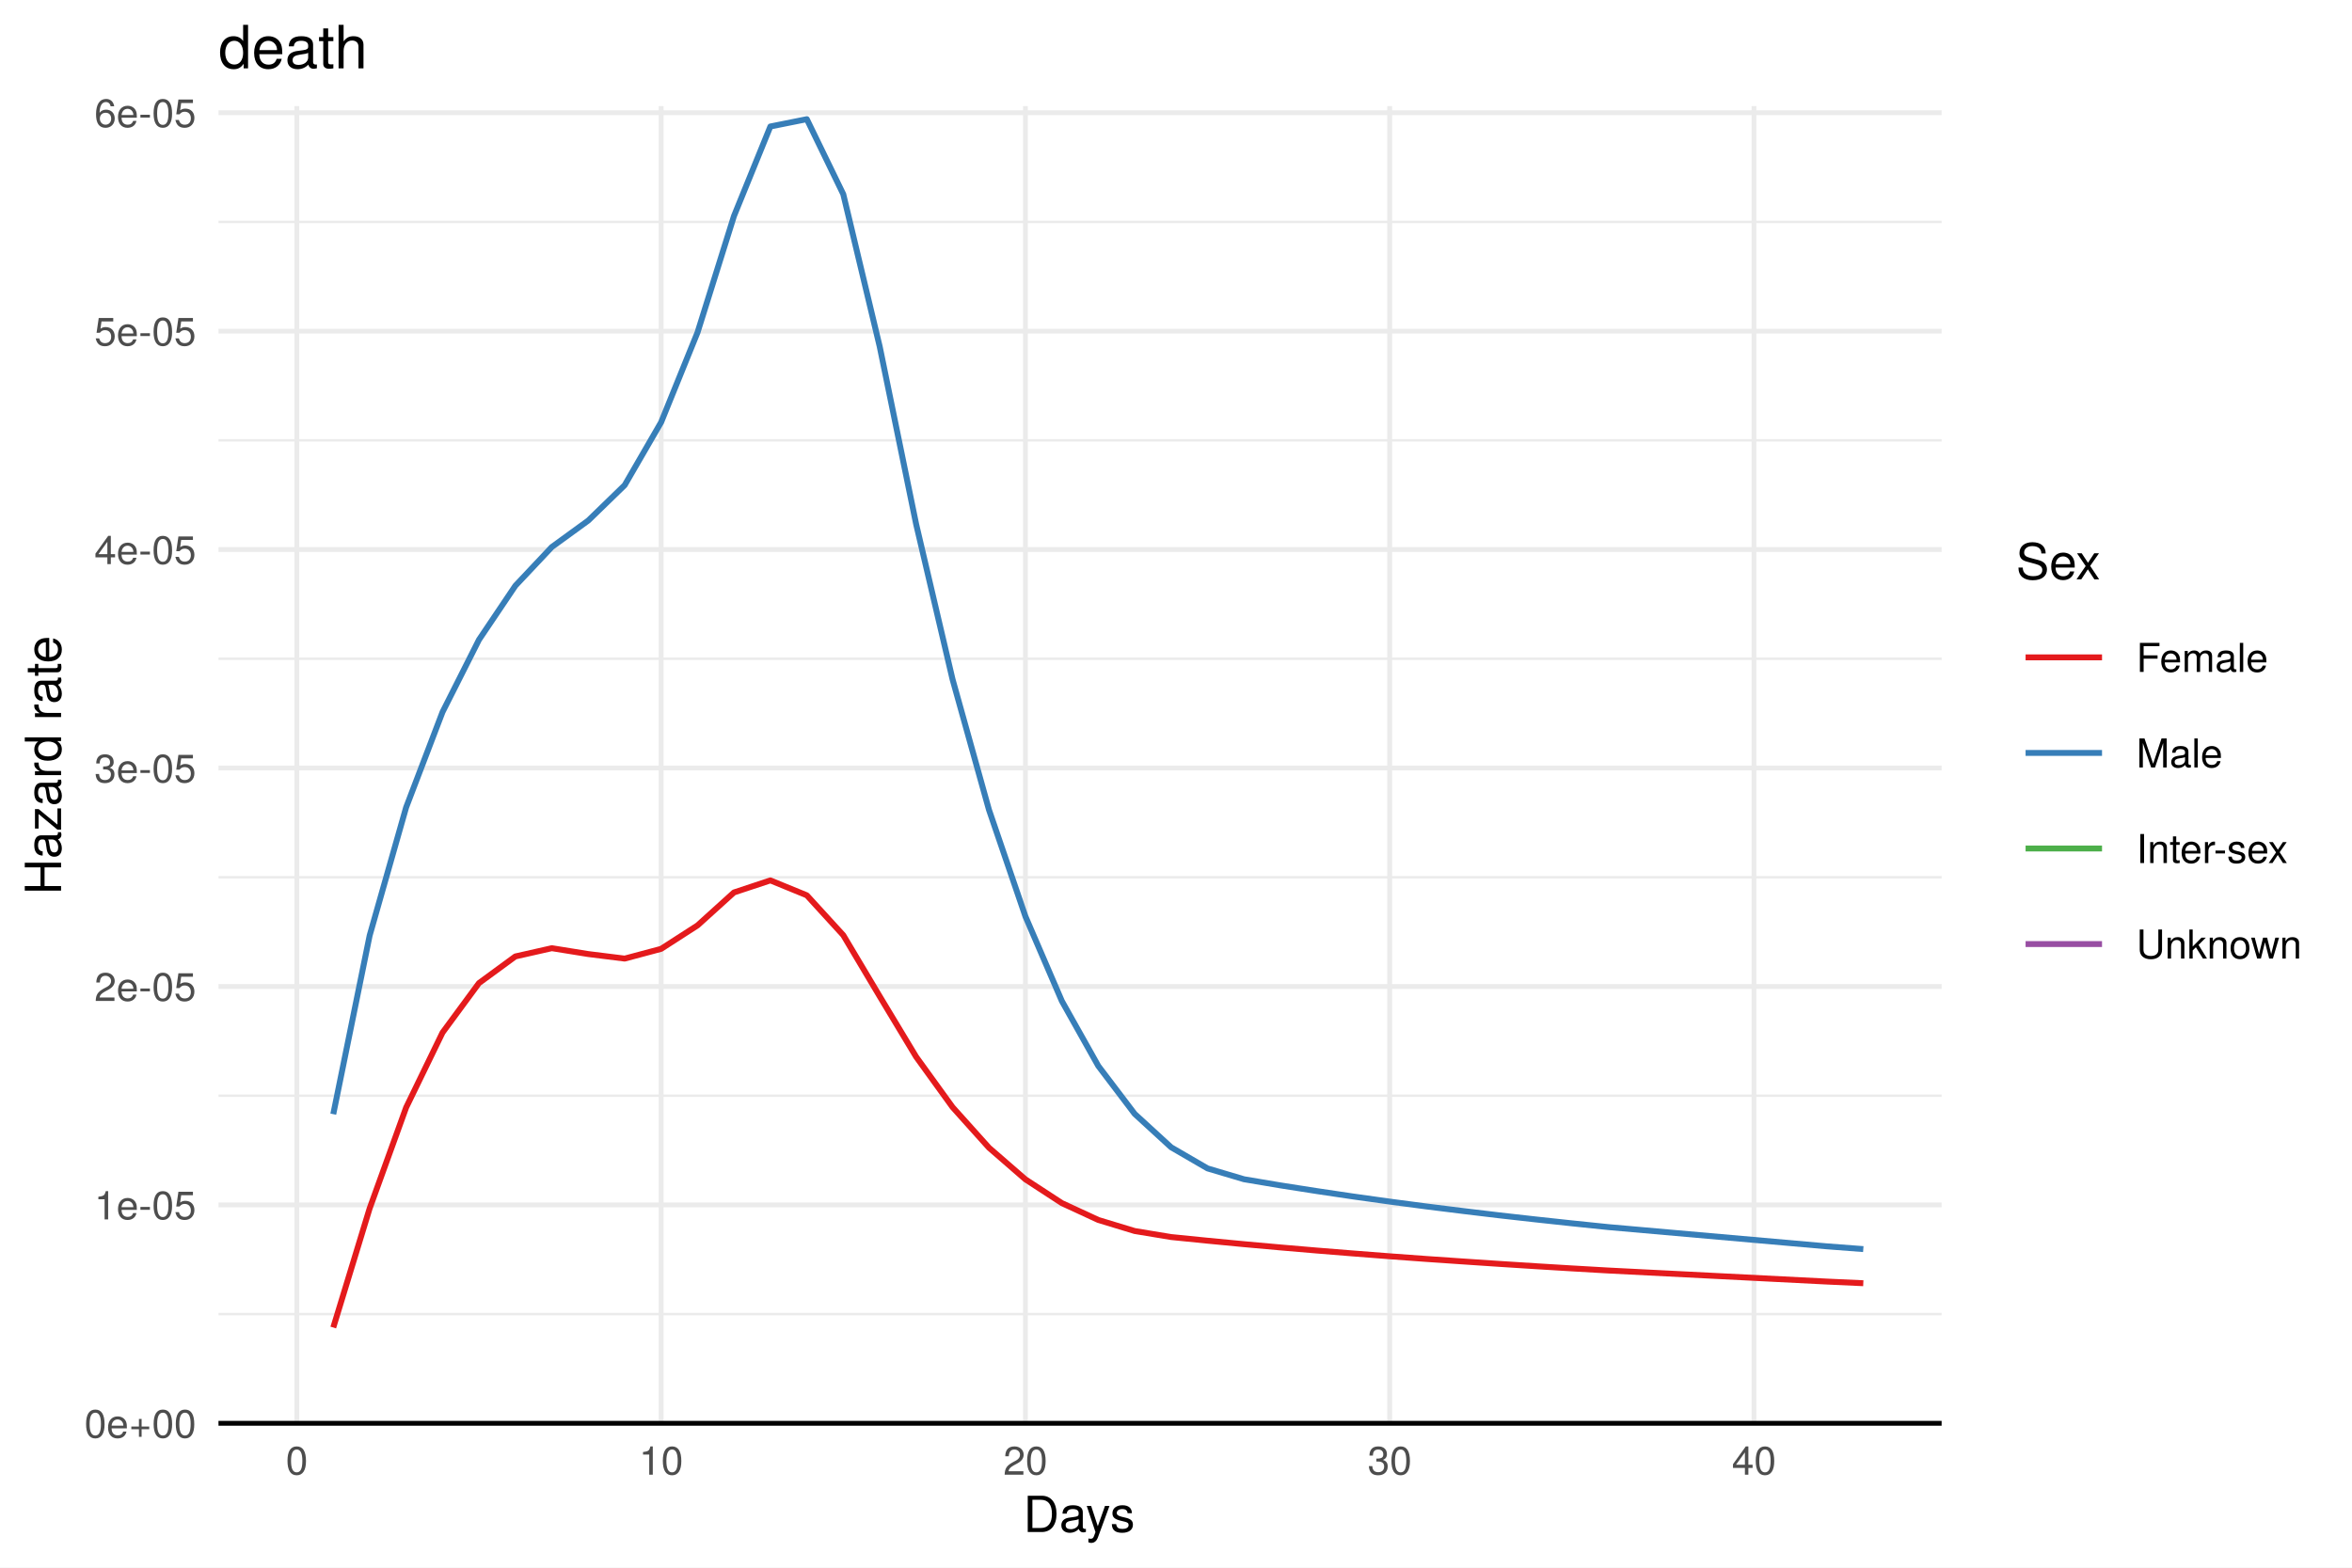
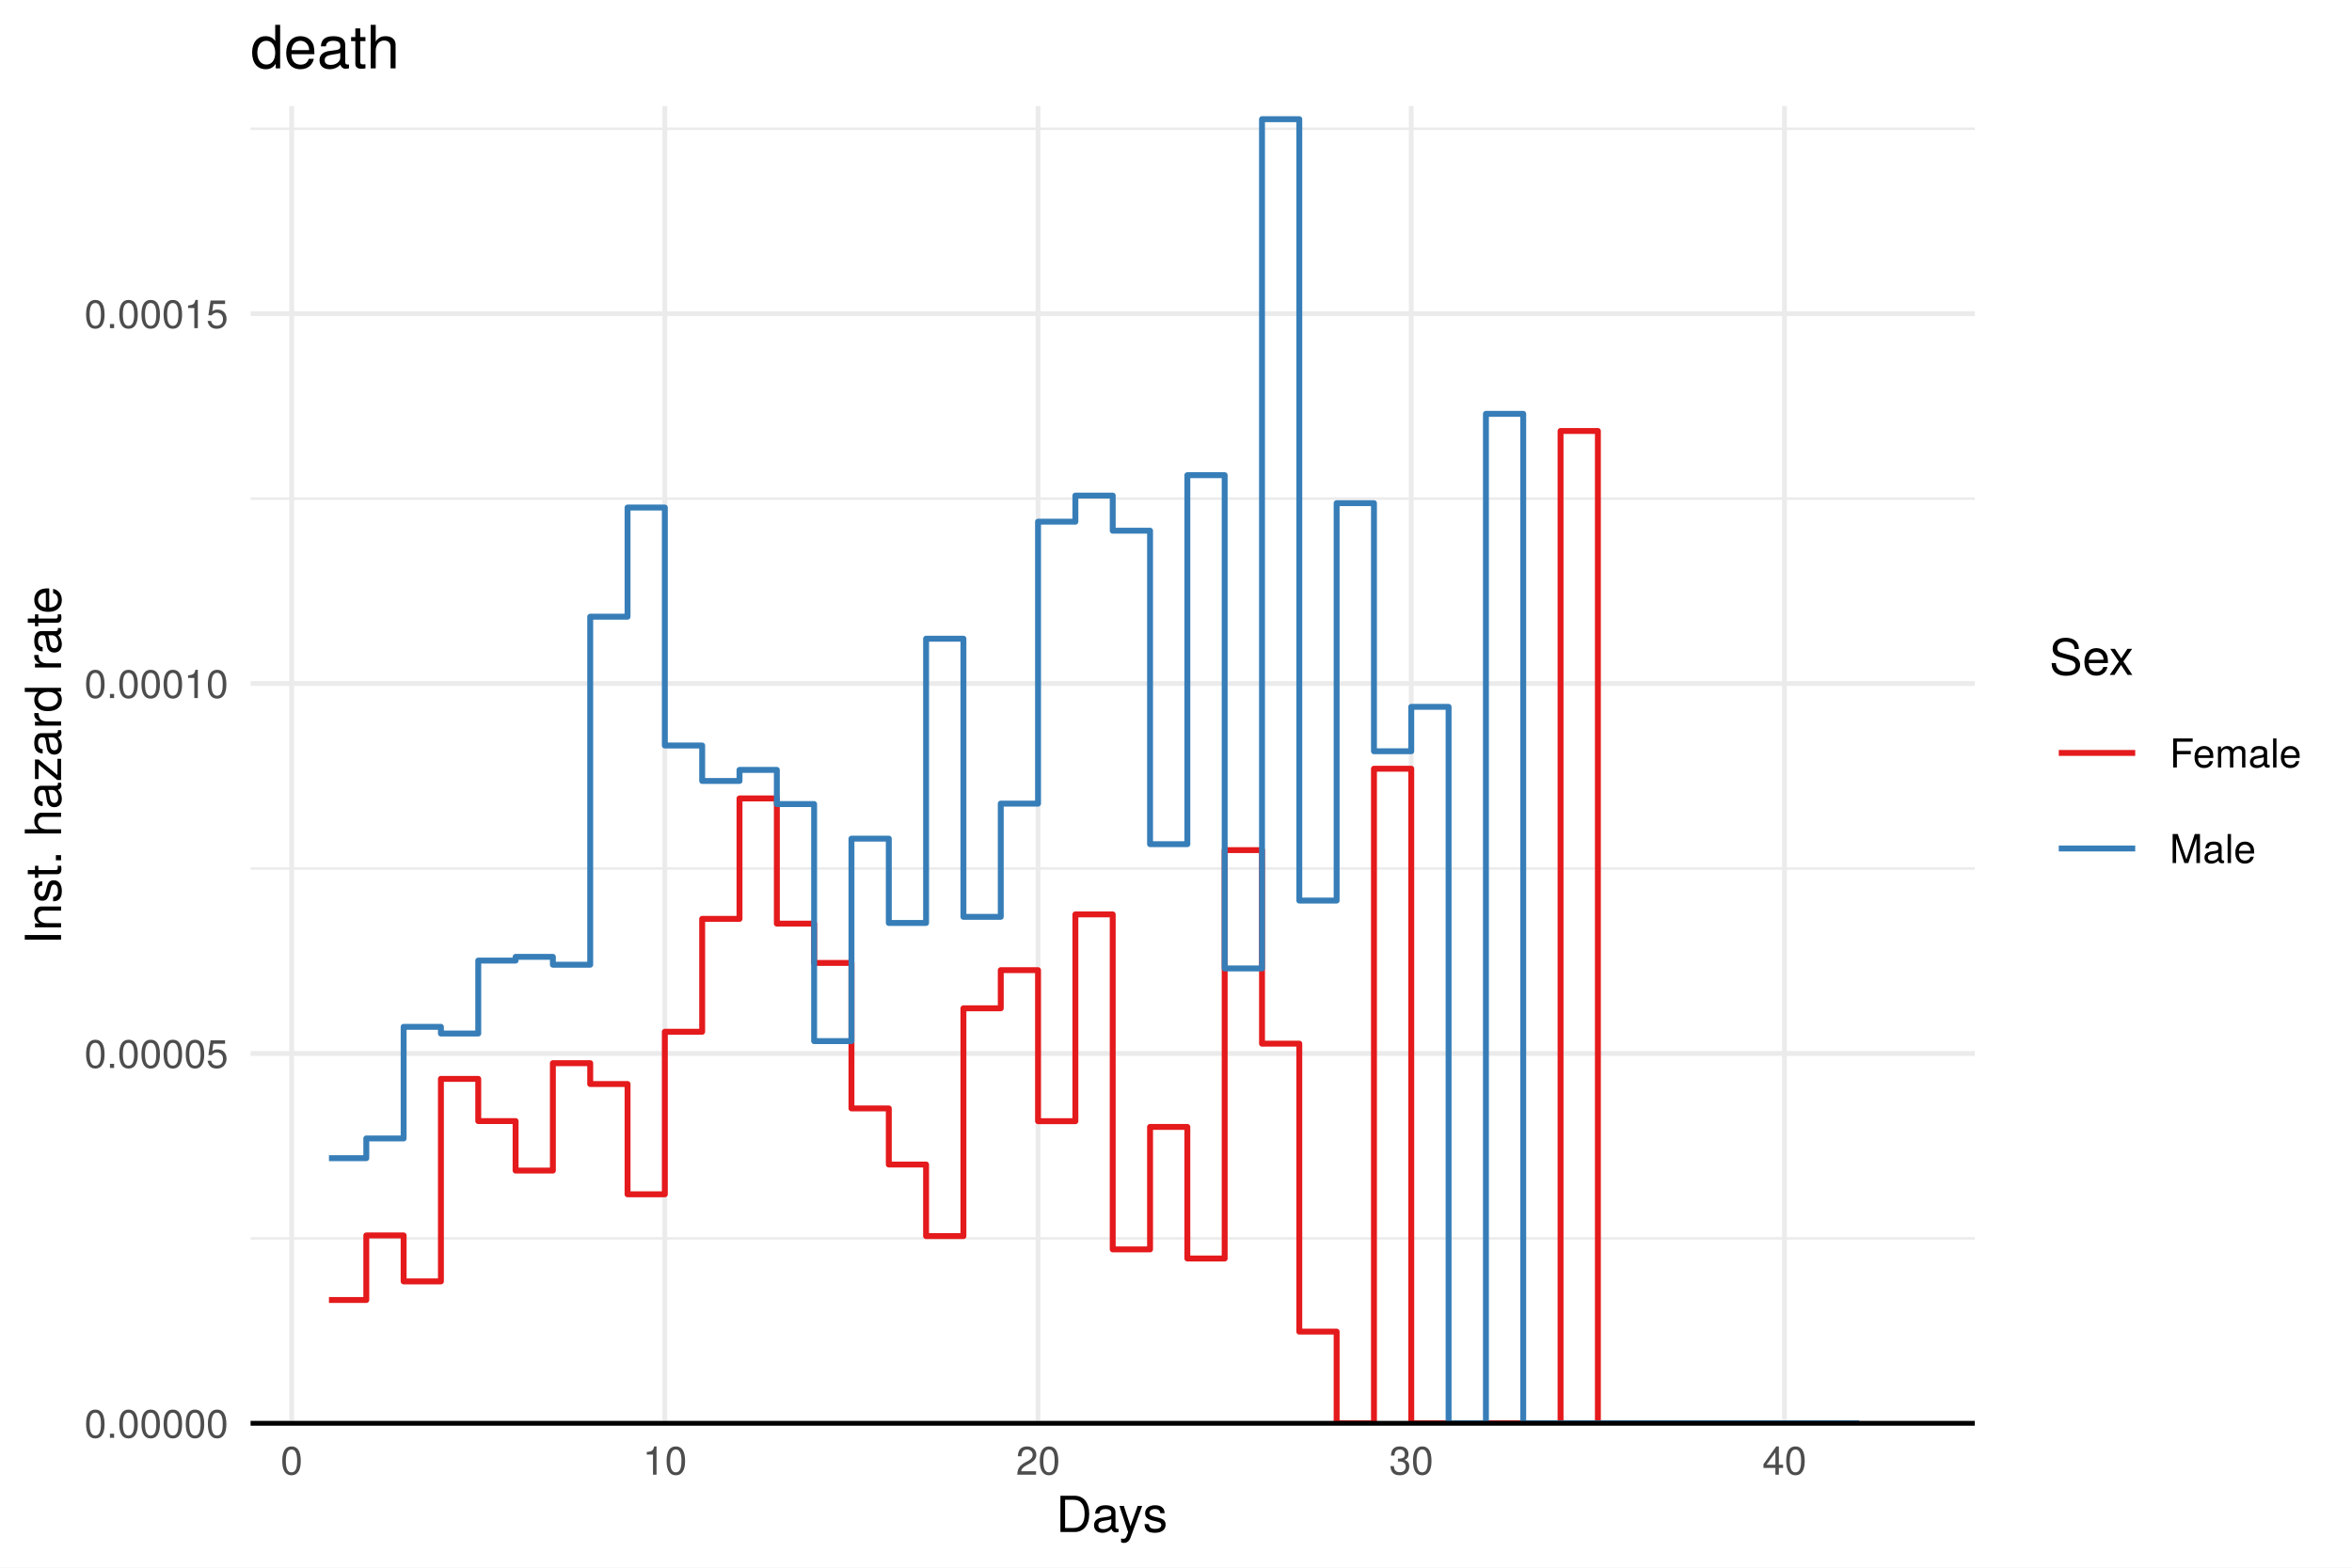
<svg xmlns="http://www.w3.org/2000/svg" viewBox="0 0 425.20 283.46">
  <defs>
    <style type="text/css">
    line, polyline, polygon, path, rect, circle {
      fill: none;
      stroke: #000000;
      stroke-linecap: round;
      stroke-linejoin: round;
      stroke-miterlimit: 10.00;
    }
  </style>
  </defs>
  <rect width="100%" height="100%" style="stroke: none; fill: #FFFFFF;" />
  <defs>
-     <clipPath id="cpMzkuNTB8MzUxLjAxfDI1Ny4zNnwxOS4xOQ==">
-       <rect x="39.50" y="19.19" width="311.51" height="238.17" />
+     <clipPath id="cpNDUuMzB8MzU3LjAxfDI1Ny4zNnwxOS4xOQ==">
+       <rect x="45.30" y="19.19" width="311.71" height="238.17" />
    </clipPath>
  </defs>
-   <polyline points="39.50,237.61 351.01,237.61 " style="stroke-width: 0.44; stroke: #EBEBEB; stroke-linecap: butt;" clip-path="url(#cpMzkuNTB8MzUxLjAxfDI1Ny4zNnwxOS4xOQ==)" />
-   <polyline points="39.50,198.12 351.01,198.12 " style="stroke-width: 0.44; stroke: #EBEBEB; stroke-linecap: butt;" clip-path="url(#cpMzkuNTB8MzUxLjAxfDI1Ny4zNnwxOS4xOQ==)" />
-   <polyline points="39.50,158.62 351.01,158.62 " style="stroke-width: 0.44; stroke: #EBEBEB; stroke-linecap: butt;" clip-path="url(#cpMzkuNTB8MzUxLjAxfDI1Ny4zNnwxOS4xOQ==)" />
-   <polyline points="39.50,119.12 351.01,119.12 " style="stroke-width: 0.44; stroke: #EBEBEB; stroke-linecap: butt;" clip-path="url(#cpMzkuNTB8MzUxLjAxfDI1Ny4zNnwxOS4xOQ==)" />
-   <polyline points="39.50,79.63 351.01,79.63 " style="stroke-width: 0.44; stroke: #EBEBEB; stroke-linecap: butt;" clip-path="url(#cpMzkuNTB8MzUxLjAxfDI1Ny4zNnwxOS4xOQ==)" />
-   <polyline points="39.50,40.13 351.01,40.13 " style="stroke-width: 0.44; stroke: #EBEBEB; stroke-linecap: butt;" clip-path="url(#cpMzkuNTB8MzUxLjAxfDI1Ny4zNnwxOS4xOQ==)" />
-   <polyline points="39.50,257.36 351.01,257.36 " style="stroke-width: 0.87; stroke: #EBEBEB; stroke-linecap: butt;" clip-path="url(#cpMzkuNTB8MzUxLjAxfDI1Ny4zNnwxOS4xOQ==)" />
-   <polyline points="39.50,217.87 351.01,217.87 " style="stroke-width: 0.87; stroke: #EBEBEB; stroke-linecap: butt;" clip-path="url(#cpMzkuNTB8MzUxLjAxfDI1Ny4zNnwxOS4xOQ==)" />
-   <polyline points="39.50,178.37 351.01,178.37 " style="stroke-width: 0.87; stroke: #EBEBEB; stroke-linecap: butt;" clip-path="url(#cpMzkuNTB8MzUxLjAxfDI1Ny4zNnwxOS4xOQ==)" />
-   <polyline points="39.50,138.87 351.01,138.87 " style="stroke-width: 0.87; stroke: #EBEBEB; stroke-linecap: butt;" clip-path="url(#cpMzkuNTB8MzUxLjAxfDI1Ny4zNnwxOS4xOQ==)" />
-   <polyline points="39.50,99.37 351.01,99.37 " style="stroke-width: 0.87; stroke: #EBEBEB; stroke-linecap: butt;" clip-path="url(#cpMzkuNTB8MzUxLjAxfDI1Ny4zNnwxOS4xOQ==)" />
-   <polyline points="39.50,59.88 351.01,59.88 " style="stroke-width: 0.87; stroke: #EBEBEB; stroke-linecap: butt;" clip-path="url(#cpMzkuNTB8MzUxLjAxfDI1Ny4zNnwxOS4xOQ==)" />
-   <polyline points="39.50,20.38 351.01,20.38 " style="stroke-width: 0.87; stroke: #EBEBEB; stroke-linecap: butt;" clip-path="url(#cpMzkuNTB8MzUxLjAxfDI1Ny4zNnwxOS4xOQ==)" />
-   <polyline points="53.66,257.36 53.66,19.19 " style="stroke-width: 0.87; stroke: #EBEBEB; stroke-linecap: butt;" clip-path="url(#cpMzkuNTB8MzUxLjAxfDI1Ny4zNnwxOS4xOQ==)" />
-   <polyline points="119.52,257.36 119.52,19.19 " style="stroke-width: 0.87; stroke: #EBEBEB; stroke-linecap: butt;" clip-path="url(#cpMzkuNTB8MzUxLjAxfDI1Ny4zNnwxOS4xOQ==)" />
-   <polyline points="185.38,257.36 185.38,19.19 " style="stroke-width: 0.87; stroke: #EBEBEB; stroke-linecap: butt;" clip-path="url(#cpMzkuNTB8MzUxLjAxfDI1Ny4zNnwxOS4xOQ==)" />
-   <polyline points="251.23,257.36 251.23,19.19 " style="stroke-width: 0.87; stroke: #EBEBEB; stroke-linecap: butt;" clip-path="url(#cpMzkuNTB8MzUxLjAxfDI1Ny4zNnwxOS4xOQ==)" />
-   <polyline points="317.09,257.36 317.09,19.19 " style="stroke-width: 0.87; stroke: #EBEBEB; stroke-linecap: butt;" clip-path="url(#cpMzkuNTB8MzUxLjAxfDI1Ny4zNnwxOS4xOQ==)" />
-   <polyline points="60.25,240.04 66.83,218.49 73.42,200.26 80.00,186.71 86.59,177.76 93.17,172.94 99.76,171.45 106.35,172.51 112.93,173.33 119.52,171.57 126.10,167.33 132.69,161.37 139.27,159.19 145.86,161.89 152.45,169.10 159.03,180.15 165.62,191.09 172.20,200.19 178.79,207.53 185.38,213.25 191.96,217.54 198.55,220.59 205.13,222.59 211.72,223.68 218.30,224.34 224.89,224.97 231.48,225.56 238.06,226.12 244.65,226.65 251.23,227.16 257.82,227.64 264.40,228.09 270.99,228.53 277.58,228.95 284.16,229.35 290.75,229.73 330.26,231.73 336.85,232.03 " style="stroke-width: 1.07; stroke: #E41A1C; stroke-linecap: butt;" clip-path="url(#cpMzkuNTB8MzUxLjAxfDI1Ny4zNnwxOS4xOQ==)" />
-   <polyline points="60.25,201.46 66.83,169.15 73.42,145.99 80.00,128.75 86.59,115.68 93.17,105.91 99.76,98.91 106.35,94.12 112.93,87.73 119.52,76.35 126.10,60.11 132.69,39.06 139.27,22.87 145.86,21.55 152.45,35.12 159.03,62.64 165.62,94.77 172.20,122.82 178.79,146.43 185.38,165.71 191.96,181.00 198.55,192.74 205.13,201.41 211.72,207.45 218.30,211.27 224.89,213.23 231.48,214.34 238.06,215.37 244.65,216.35 251.23,217.27 257.82,218.14 264.40,218.96 270.99,219.75 277.58,220.49 284.16,221.20 290.75,221.88 330.26,225.36 336.85,225.86 " style="stroke-width: 1.07; stroke: #377EB8; stroke-linecap: butt;" clip-path="url(#cpMzkuNTB8MzUxLjAxfDI1Ny4zNnwxOS4xOQ==)" />
+   <polyline points="45.30,223.92 357.01,223.92 " style="stroke-width: 0.44; stroke: #EBEBEB; stroke-linecap: butt;" clip-path="url(#cpNDUuMzB8MzU3LjAxfDI1Ny4zNnwxOS4xOQ==)" />
+   <polyline points="45.30,157.04 357.01,157.04 " style="stroke-width: 0.44; stroke: #EBEBEB; stroke-linecap: butt;" clip-path="url(#cpNDUuMzB8MzU3LjAxfDI1Ny4zNnwxOS4xOQ==)" />
+   <polyline points="45.30,90.16 357.01,90.16 " style="stroke-width: 0.44; stroke: #EBEBEB; stroke-linecap: butt;" clip-path="url(#cpNDUuMzB8MzU3LjAxfDI1Ny4zNnwxOS4xOQ==)" />
+   <polyline points="45.30,23.28 357.01,23.28 " style="stroke-width: 0.44; stroke: #EBEBEB; stroke-linecap: butt;" clip-path="url(#cpNDUuMzB8MzU3LjAxfDI1Ny4zNnwxOS4xOQ==)" />
+   <polyline points="45.30,257.36 357.01,257.36 " style="stroke-width: 0.87; stroke: #EBEBEB; stroke-linecap: butt;" clip-path="url(#cpNDUuMzB8MzU3LjAxfDI1Ny4zNnwxOS4xOQ==)" />
+   <polyline points="45.30,190.48 357.01,190.48 " style="stroke-width: 0.87; stroke: #EBEBEB; stroke-linecap: butt;" clip-path="url(#cpNDUuMzB8MzU3LjAxfDI1Ny4zNnwxOS4xOQ==)" />
+   <polyline points="45.30,123.60 357.01,123.60 " style="stroke-width: 0.87; stroke: #EBEBEB; stroke-linecap: butt;" clip-path="url(#cpNDUuMzB8MzU3LjAxfDI1Ny4zNnwxOS4xOQ==)" />
+   <polyline points="45.30,56.72 357.01,56.72 " style="stroke-width: 0.87; stroke: #EBEBEB; stroke-linecap: butt;" clip-path="url(#cpNDUuMzB8MzU3LjAxfDI1Ny4zNnwxOS4xOQ==)" />
+   <polyline points="52.73,257.36 52.73,19.19 " style="stroke-width: 0.87; stroke: #EBEBEB; stroke-linecap: butt;" clip-path="url(#cpNDUuMzB8MzU3LjAxfDI1Ny4zNnwxOS4xOQ==)" />
+   <polyline points="120.19,257.36 120.19,19.19 " style="stroke-width: 0.87; stroke: #EBEBEB; stroke-linecap: butt;" clip-path="url(#cpNDUuMzB8MzU3LjAxfDI1Ny4zNnwxOS4xOQ==)" />
+   <polyline points="187.66,257.36 187.66,19.19 " style="stroke-width: 0.87; stroke: #EBEBEB; stroke-linecap: butt;" clip-path="url(#cpNDUuMzB8MzU3LjAxfDI1Ny4zNnwxOS4xOQ==)" />
+   <polyline points="255.13,257.36 255.13,19.19 " style="stroke-width: 0.87; stroke: #EBEBEB; stroke-linecap: butt;" clip-path="url(#cpNDUuMzB8MzU3LjAxfDI1Ny4zNnwxOS4xOQ==)" />
+   <polyline points="322.60,257.36 322.60,19.19 " style="stroke-width: 0.87; stroke: #EBEBEB; stroke-linecap: butt;" clip-path="url(#cpNDUuMzB8MzU3LjAxfDI1Ny4zNnwxOS4xOQ==)" />
+   <polyline points="59.47,235.06 66.22,235.06 66.22,223.39 72.97,223.39 72.97,231.70 79.71,231.70 79.71,195.08 86.46,195.08 86.46,202.71 93.21,202.71 93.21,211.66 99.95,211.66 99.95,192.24 106.70,192.24 106.70,196.01 113.45,196.01 113.45,215.95 120.19,215.95 120.19,186.56 126.94,186.56 126.94,166.15 133.69,166.15 133.69,144.37 140.44,144.37 140.44,167.01 147.18,167.01 147.18,174.12 153.93,174.12 153.93,200.42 160.68,200.42 160.68,210.57 167.42,210.57 167.42,223.51 174.17,223.51 174.17,182.32 180.92,182.32 180.92,175.42 187.66,175.42 187.66,202.73 194.41,202.73 194.41,165.34 201.16,165.34 201.16,225.91 207.91,225.91 207.91,203.77 214.65,203.77 214.65,227.56 221.40,227.56 221.40,153.72 228.15,153.72 228.15,188.71 234.89,188.71 234.89,240.78 241.64,240.78 241.64,257.36 248.39,257.36 248.39,139.00 255.13,139.00 255.13,257.36 261.88,257.36 261.88,257.36 268.63,257.36 268.63,257.36 275.37,257.36 275.37,257.36 282.12,257.36 282.12,77.93 288.87,77.93 288.87,257.36 295.62,257.36 295.62,257.36 336.10,257.36 336.10,257.36 " style="stroke-width: 1.07; stroke: #E41A1C; stroke-linecap: butt;" clip-path="url(#cpNDUuMzB8MzU3LjAxfDI1Ny4zNnwxOS4xOQ==)" />
+   <polyline points="59.47,209.42 66.22,209.42 66.22,205.85 72.97,205.85 72.97,185.67 79.71,185.67 79.71,186.88 86.46,186.88 86.46,173.69 93.21,173.69 93.21,173.02 99.95,173.02 99.95,174.44 106.70,174.44 106.70,111.51 113.45,111.51 113.45,91.77 120.19,91.77 120.19,134.80 126.94,134.80 126.94,141.21 133.69,141.21 133.69,139.21 140.44,139.21 140.44,145.39 147.18,145.39 147.18,188.25 153.93,188.25 153.93,151.64 160.68,151.64 160.68,166.89 167.42,166.89 167.42,115.49 174.17,115.49 174.17,165.78 180.92,165.78 180.92,145.31 187.66,145.31 187.66,94.33 194.41,94.33 194.41,89.61 201.16,89.61 201.16,95.96 207.91,95.96 207.91,152.64 214.65,152.64 214.65,85.92 221.40,85.92 221.40,175.11 228.15,175.11 228.15,21.55 234.89,21.55 234.89,162.84 241.64,162.84 241.64,90.98 248.39,90.98 248.39,135.84 255.13,135.84 255.13,127.81 261.88,127.81 261.88,257.36 268.63,257.36 268.63,74.83 275.37,74.83 275.37,257.36 282.12,257.36 282.12,257.36 288.87,257.36 288.87,257.36 295.62,257.36 295.62,257.36 336.10,257.36 336.10,257.36 " style="stroke-width: 1.07; stroke: #377EB8; stroke-linecap: butt;" clip-path="url(#cpNDUuMzB8MzU3LjAxfDI1Ny4zNnwxOS4xOQ==)" />
  <defs>
    <clipPath id="cpMC4wMHw0MjUuMjB8MjgzLjQ2fDAuMDA=">
      <rect x="0.00" y="0.00" width="425.20" height="283.46" />
    </clipPath>
  </defs>
  <g clip-path="url(#cpMC4wMHw0MjUuMjB8MjgzLjQ2fDAuMDA=)">
-     <text x="15.25" y="259.99" style="font-size: 7.20px; fill: #4D4D4D; font-family: TeX Gyre Heros;" textLength="20.22px" lengthAdjust="spacingAndGlyphs">0e+00</text>
+     <text x="15.25" y="259.99" style="font-size: 7.20px; fill: #4D4D4D; font-family: TeX Gyre Heros;" textLength="26.02px" lengthAdjust="spacingAndGlyphs">0.00000</text>
  </g>
  <g clip-path="url(#cpMC4wMHw0MjUuMjB8MjgzLjQ2fDAuMDA=)">
-     <text x="17.05" y="220.49" style="font-size: 7.20px; fill: #4D4D4D; font-family: TeX Gyre Heros;" textLength="18.41px" lengthAdjust="spacingAndGlyphs">1e-05</text>
+     <text x="15.25" y="193.11" style="font-size: 7.20px; fill: #4D4D4D; font-family: TeX Gyre Heros;" textLength="26.02px" lengthAdjust="spacingAndGlyphs">0.00005</text>
  </g>
  <g clip-path="url(#cpMC4wMHw0MjUuMjB8MjgzLjQ2fDAuMDA=)">
-     <text x="17.05" y="180.99" style="font-size: 7.20px; fill: #4D4D4D; font-family: TeX Gyre Heros;" textLength="18.41px" lengthAdjust="spacingAndGlyphs">2e-05</text>
+     <text x="15.25" y="126.22" style="font-size: 7.20px; fill: #4D4D4D; font-family: TeX Gyre Heros;" textLength="26.02px" lengthAdjust="spacingAndGlyphs">0.00010</text>
  </g>
  <g clip-path="url(#cpMC4wMHw0MjUuMjB8MjgzLjQ2fDAuMDA=)">
-     <text x="17.05" y="141.50" style="font-size: 7.20px; fill: #4D4D4D; font-family: TeX Gyre Heros;" textLength="18.41px" lengthAdjust="spacingAndGlyphs">3e-05</text>
+     <text x="15.25" y="59.34" style="font-size: 7.20px; fill: #4D4D4D; font-family: TeX Gyre Heros;" textLength="26.02px" lengthAdjust="spacingAndGlyphs">0.00015</text>
+   </g>
+   <polyline points="45.30,257.36 357.01,257.36 " style="stroke-width: 0.87; stroke-linecap: butt;" clip-path="url(#cpMC4wMHw0MjUuMjB8MjgzLjQ2fDAuMDA=)" />
+   <g clip-path="url(#cpMC4wMHw0MjUuMjB8MjgzLjQ2fDAuMDA=)">
+     <text x="50.72" y="266.65" style="font-size: 7.20px; fill: #4D4D4D; font-family: TeX Gyre Heros;" textLength="4.00px" lengthAdjust="spacingAndGlyphs">0</text>
  </g>
  <g clip-path="url(#cpMC4wMHw0MjUuMjB8MjgzLjQ2fDAuMDA=)">
-     <text x="17.05" y="102.00" style="font-size: 7.20px; fill: #4D4D4D; font-family: TeX Gyre Heros;" textLength="18.41px" lengthAdjust="spacingAndGlyphs">4e-05</text>
+     <text x="116.19" y="266.65" style="font-size: 7.20px; fill: #4D4D4D; font-family: TeX Gyre Heros;" textLength="8.01px" lengthAdjust="spacingAndGlyphs">10</text>
  </g>
  <g clip-path="url(#cpMC4wMHw0MjUuMjB8MjgzLjQ2fDAuMDA=)">
-     <text x="17.05" y="62.50" style="font-size: 7.20px; fill: #4D4D4D; font-family: TeX Gyre Heros;" textLength="18.41px" lengthAdjust="spacingAndGlyphs">5e-05</text>
+     <text x="183.66" y="266.65" style="font-size: 7.20px; fill: #4D4D4D; font-family: TeX Gyre Heros;" textLength="8.01px" lengthAdjust="spacingAndGlyphs">20</text>
  </g>
  <g clip-path="url(#cpMC4wMHw0MjUuMjB8MjgzLjQ2fDAuMDA=)">
-     <text x="17.05" y="23.00" style="font-size: 7.20px; fill: #4D4D4D; font-family: TeX Gyre Heros;" textLength="18.41px" lengthAdjust="spacingAndGlyphs">6e-05</text>
-   </g>
-   <polyline points="39.50,257.36 351.01,257.36 " style="stroke-width: 0.87; stroke-linecap: butt;" clip-path="url(#cpMC4wMHw0MjUuMjB8MjgzLjQ2fDAuMDA=)" />
-   <g clip-path="url(#cpMC4wMHw0MjUuMjB8MjgzLjQ2fDAuMDA=)">
-     <text x="51.66" y="266.65" style="font-size: 7.20px; fill: #4D4D4D; font-family: TeX Gyre Heros;" textLength="4.00px" lengthAdjust="spacingAndGlyphs">0</text>
+     <text x="251.13" y="266.65" style="font-size: 7.20px; fill: #4D4D4D; font-family: TeX Gyre Heros;" textLength="8.01px" lengthAdjust="spacingAndGlyphs">30</text>
  </g>
  <g clip-path="url(#cpMC4wMHw0MjUuMjB8MjgzLjQ2fDAuMDA=)">
-     <text x="115.51" y="266.65" style="font-size: 7.20px; fill: #4D4D4D; font-family: TeX Gyre Heros;" textLength="8.01px" lengthAdjust="spacingAndGlyphs">10</text>
+     <text x="318.60" y="266.65" style="font-size: 7.20px; fill: #4D4D4D; font-family: TeX Gyre Heros;" textLength="8.01px" lengthAdjust="spacingAndGlyphs">40</text>
  </g>
  <g clip-path="url(#cpMC4wMHw0MjUuMjB8MjgzLjQ2fDAuMDA=)">
-     <text x="181.37" y="266.65" style="font-size: 7.20px; fill: #4D4D4D; font-family: TeX Gyre Heros;" textLength="8.01px" lengthAdjust="spacingAndGlyphs">20</text>
+     <text x="190.91" y="277.02" style="font-size: 9.00px; font-family: TeX Gyre Heros;" textLength="20.50px" lengthAdjust="spacingAndGlyphs">Days</text>
  </g>
  <g clip-path="url(#cpMC4wMHw0MjUuMjB8MjgzLjQ2fDAuMDA=)">
-     <text x="247.23" y="266.65" style="font-size: 7.20px; fill: #4D4D4D; font-family: TeX Gyre Heros;" textLength="8.01px" lengthAdjust="spacingAndGlyphs">30</text>
+     <text transform="translate(11.04,170.80) rotate(-90)" style="font-size: 9.00px; font-family: TeX Gyre Heros;" textLength="65.03px" lengthAdjust="spacingAndGlyphs">Inst. hazard rate</text>
  </g>
  <g clip-path="url(#cpMC4wMHw0MjUuMjB8MjgzLjQ2fDAuMDA=)">
-     <text x="313.09" y="266.65" style="font-size: 7.20px; fill: #4D4D4D; font-family: TeX Gyre Heros;" textLength="8.01px" lengthAdjust="spacingAndGlyphs">40</text>
+     <text x="370.46" y="122.04" style="font-size: 9.00px; font-family: TeX Gyre Heros;" textLength="15.51px" lengthAdjust="spacingAndGlyphs">Sex</text>
+   </g>
+   <line x1="372.19" y1="136.14" x2="386.01" y2="136.14" style="stroke-width: 1.07; stroke: #E41A1C; stroke-linecap: butt;" clip-path="url(#cpMC4wMHw0MjUuMjB8MjgzLjQ2fDAuMDA=)" />
+   <line x1="372.19" y1="153.42" x2="386.01" y2="153.42" style="stroke-width: 1.07; stroke: #377EB8; stroke-linecap: butt;" clip-path="url(#cpMC4wMHw0MjUuMjB8MjgzLjQ2fDAuMDA=)" />
+   <g clip-path="url(#cpMC4wMHw0MjUuMjB8MjgzLjQ2fDAuMDA=)">
+     <text x="392.23" y="138.77" style="font-size: 7.20px; font-family: TeX Gyre Heros;" textLength="24.00px" lengthAdjust="spacingAndGlyphs">Female</text>
  </g>
  <g clip-path="url(#cpMC4wMHw0MjUuMjB8MjgzLjQ2fDAuMDA=)">
-     <text x="185.00" y="277.02" style="font-size: 9.00px; font-family: TeX Gyre Heros;" textLength="20.50px" lengthAdjust="spacingAndGlyphs">Days</text>
+     <text x="392.23" y="156.05" style="font-size: 7.20px; font-family: TeX Gyre Heros;" textLength="15.60px" lengthAdjust="spacingAndGlyphs">Male</text>
  </g>
  <g clip-path="url(#cpMC4wMHw0MjUuMjB8MjgzLjQ2fDAuMDA=)">
-     <text transform="translate(11.04,161.79) rotate(-90)" style="font-size: 9.00px; font-family: TeX Gyre Heros;" textLength="47.02px" lengthAdjust="spacingAndGlyphs">Hazard rate</text>
-   </g>
-   <g clip-path="url(#cpMC4wMHw0MjUuMjB8MjgzLjQ2fDAuMDA=)">
-     <text x="364.46" y="104.76" style="font-size: 9.00px; font-family: TeX Gyre Heros;" textLength="15.51px" lengthAdjust="spacingAndGlyphs">Sex</text>
-   </g>
-   <line x1="366.19" y1="118.86" x2="380.01" y2="118.86" style="stroke-width: 1.07; stroke: #E41A1C; stroke-linecap: butt;" clip-path="url(#cpMC4wMHw0MjUuMjB8MjgzLjQ2fDAuMDA=)" />
-   <line x1="366.19" y1="136.14" x2="380.01" y2="136.14" style="stroke-width: 1.07; stroke: #377EB8; stroke-linecap: butt;" clip-path="url(#cpMC4wMHw0MjUuMjB8MjgzLjQ2fDAuMDA=)" />
-   <line x1="366.19" y1="153.42" x2="380.01" y2="153.42" style="stroke-width: 1.07; stroke: #4DAF4A; stroke-linecap: butt;" clip-path="url(#cpMC4wMHw0MjUuMjB8MjgzLjQ2fDAuMDA=)" />
-   <line x1="366.19" y1="170.70" x2="380.01" y2="170.70" style="stroke-width: 1.07; stroke: #984EA3; stroke-linecap: butt;" clip-path="url(#cpMC4wMHw0MjUuMjB8MjgzLjQ2fDAuMDA=)" />
-   <g clip-path="url(#cpMC4wMHw0MjUuMjB8MjgzLjQ2fDAuMDA=)">
-     <text x="386.22" y="121.49" style="font-size: 7.20px; font-family: TeX Gyre Heros;" textLength="24.00px" lengthAdjust="spacingAndGlyphs">Female</text>
-   </g>
-   <g clip-path="url(#cpMC4wMHw0MjUuMjB8MjgzLjQ2fDAuMDA=)">
-     <text x="386.22" y="138.77" style="font-size: 7.20px; font-family: TeX Gyre Heros;" textLength="15.60px" lengthAdjust="spacingAndGlyphs">Male</text>
-   </g>
-   <g clip-path="url(#cpMC4wMHw0MjUuMjB8MjgzLjQ2fDAuMDA=)">
-     <text x="386.22" y="156.05" style="font-size: 7.20px; font-family: TeX Gyre Heros;" textLength="28.01px" lengthAdjust="spacingAndGlyphs">Inter-sex</text>
-   </g>
-   <g clip-path="url(#cpMC4wMHw0MjUuMjB8MjgzLjQ2fDAuMDA=)">
-     <text x="386.22" y="173.33" style="font-size: 7.20px; font-family: TeX Gyre Heros;" textLength="30.01px" lengthAdjust="spacingAndGlyphs">Unknown</text>
-   </g>
-   <g clip-path="url(#cpMC4wMHw0MjUuMjB8MjgzLjQ2fDAuMDA=)">
-     <text x="39.50" y="12.36" style="font-size: 10.80px; font-family: TeX Gyre Heros;" textLength="27.02px" lengthAdjust="spacingAndGlyphs">death</text>
+     <text x="45.30" y="12.36" style="font-size: 10.80px; font-family: TeX Gyre Heros;" textLength="27.02px" lengthAdjust="spacingAndGlyphs">death</text>
  </g>
</svg>
